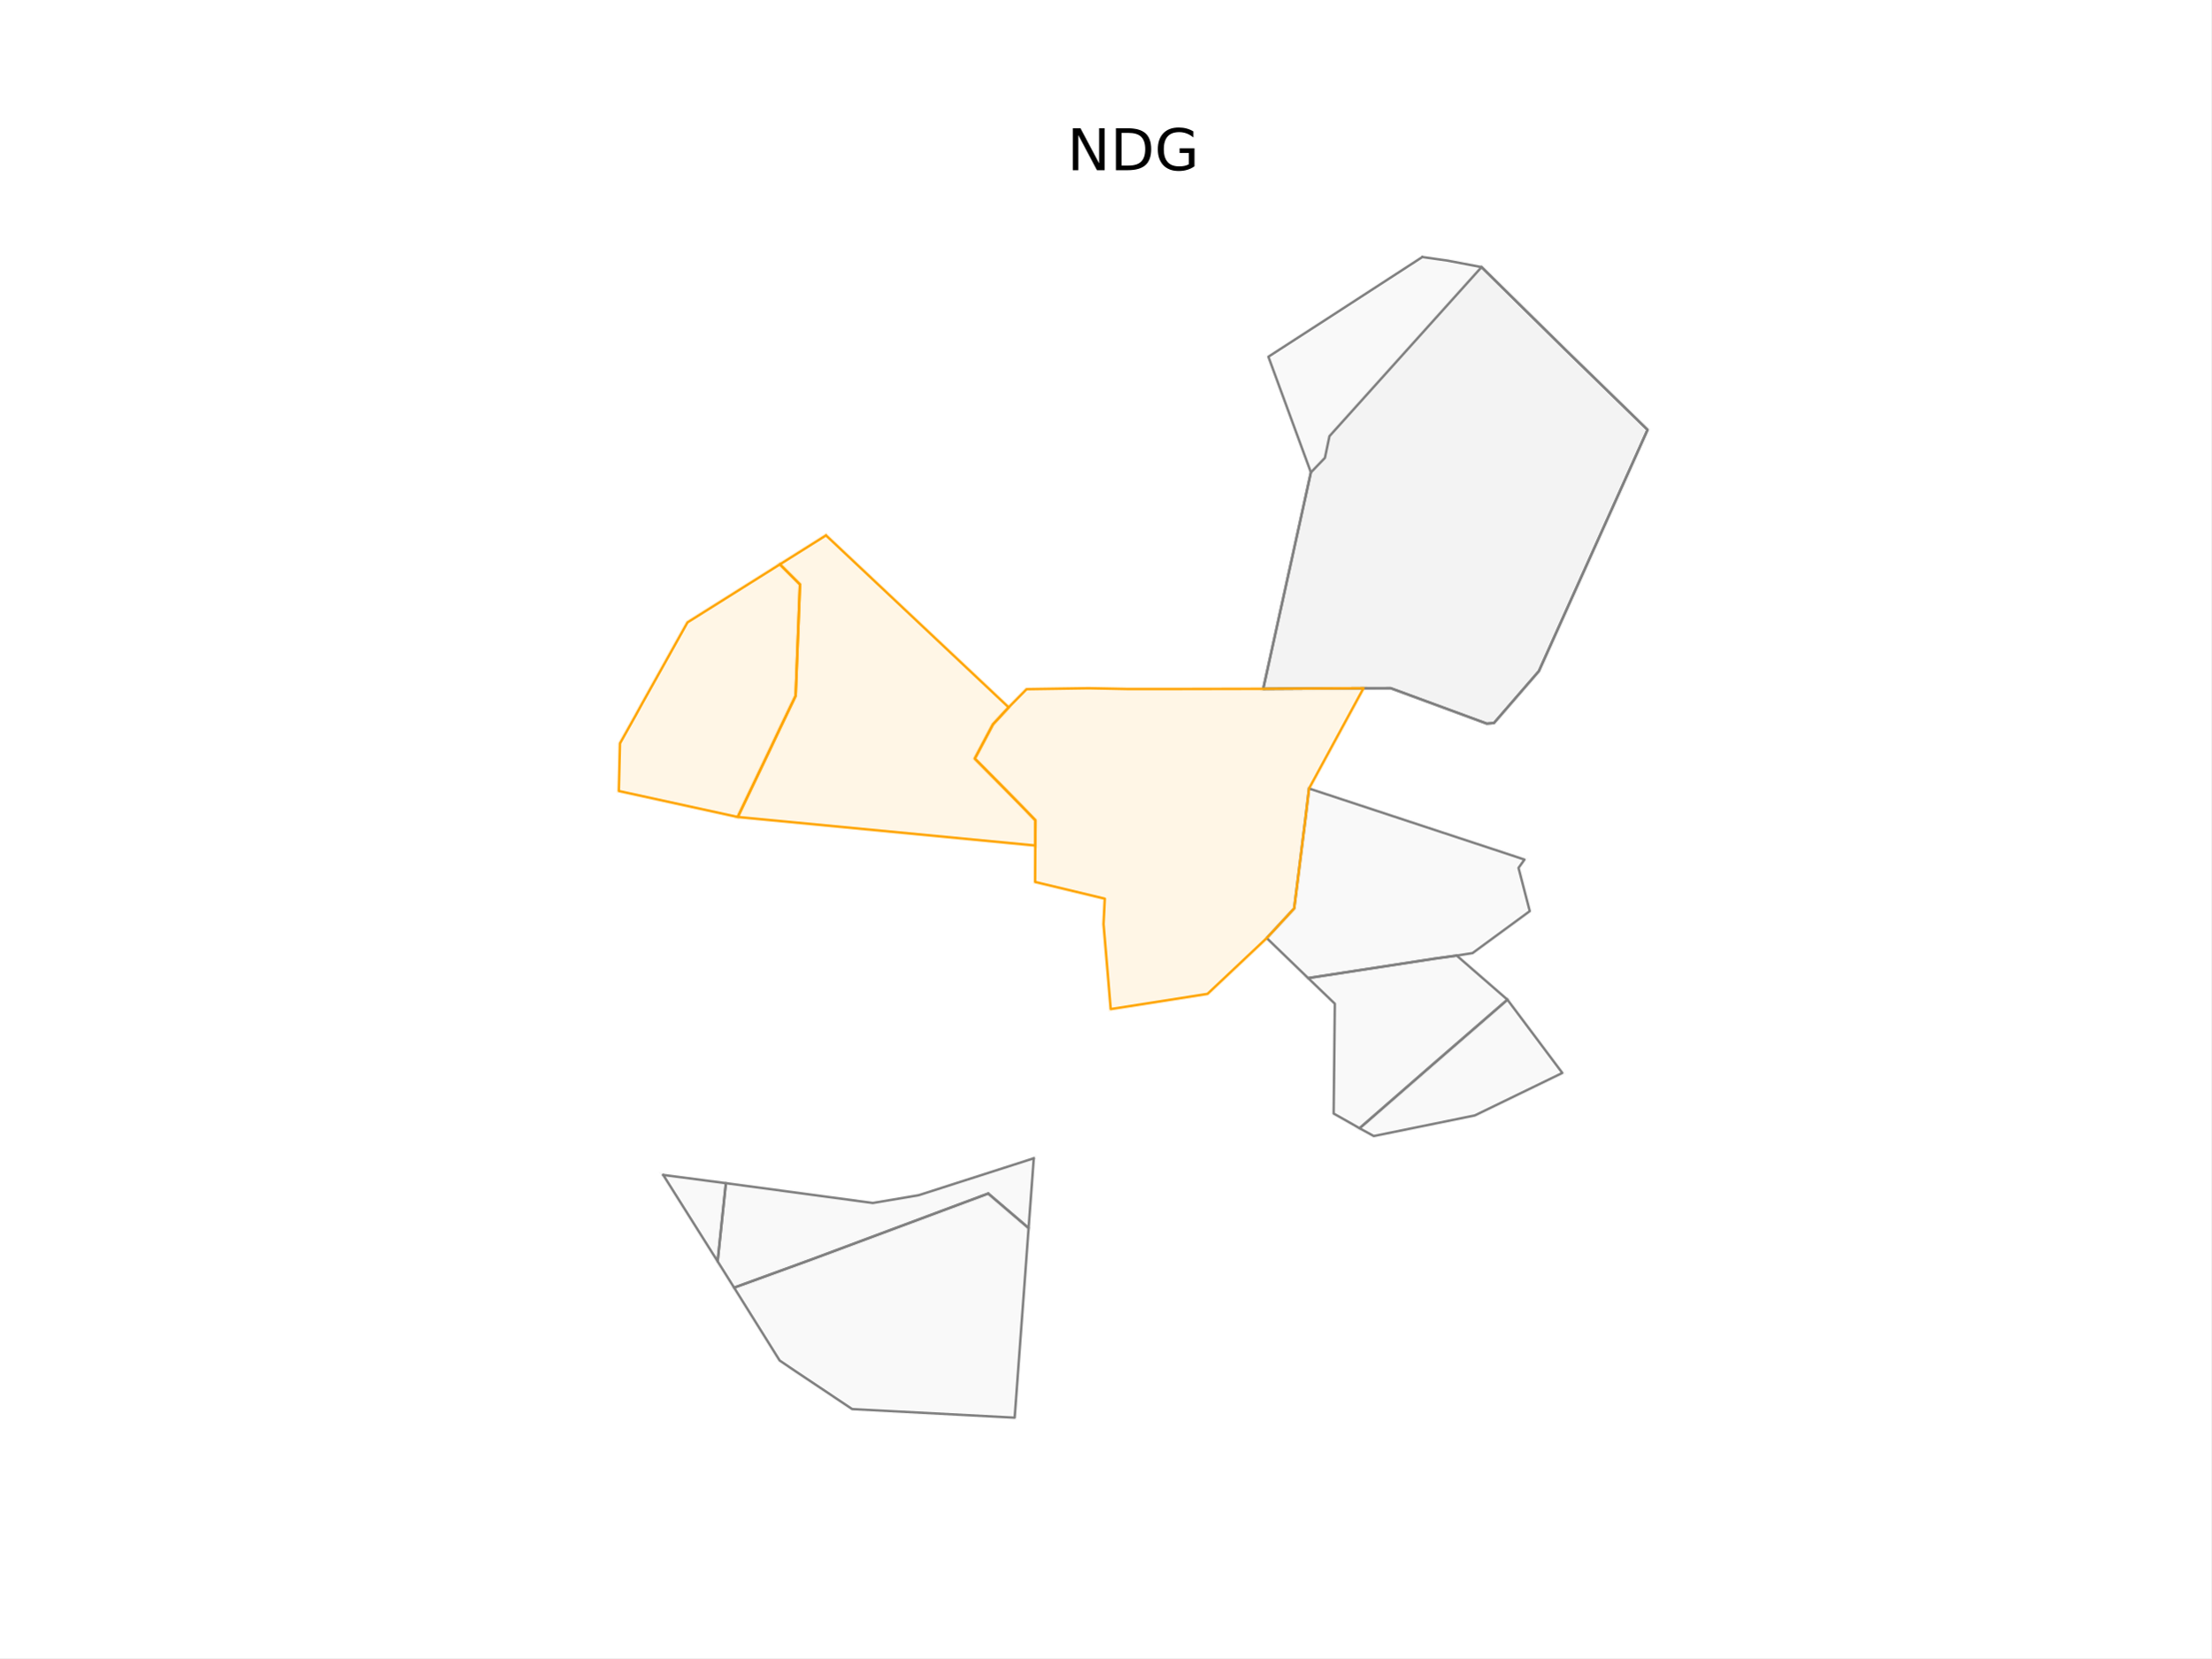
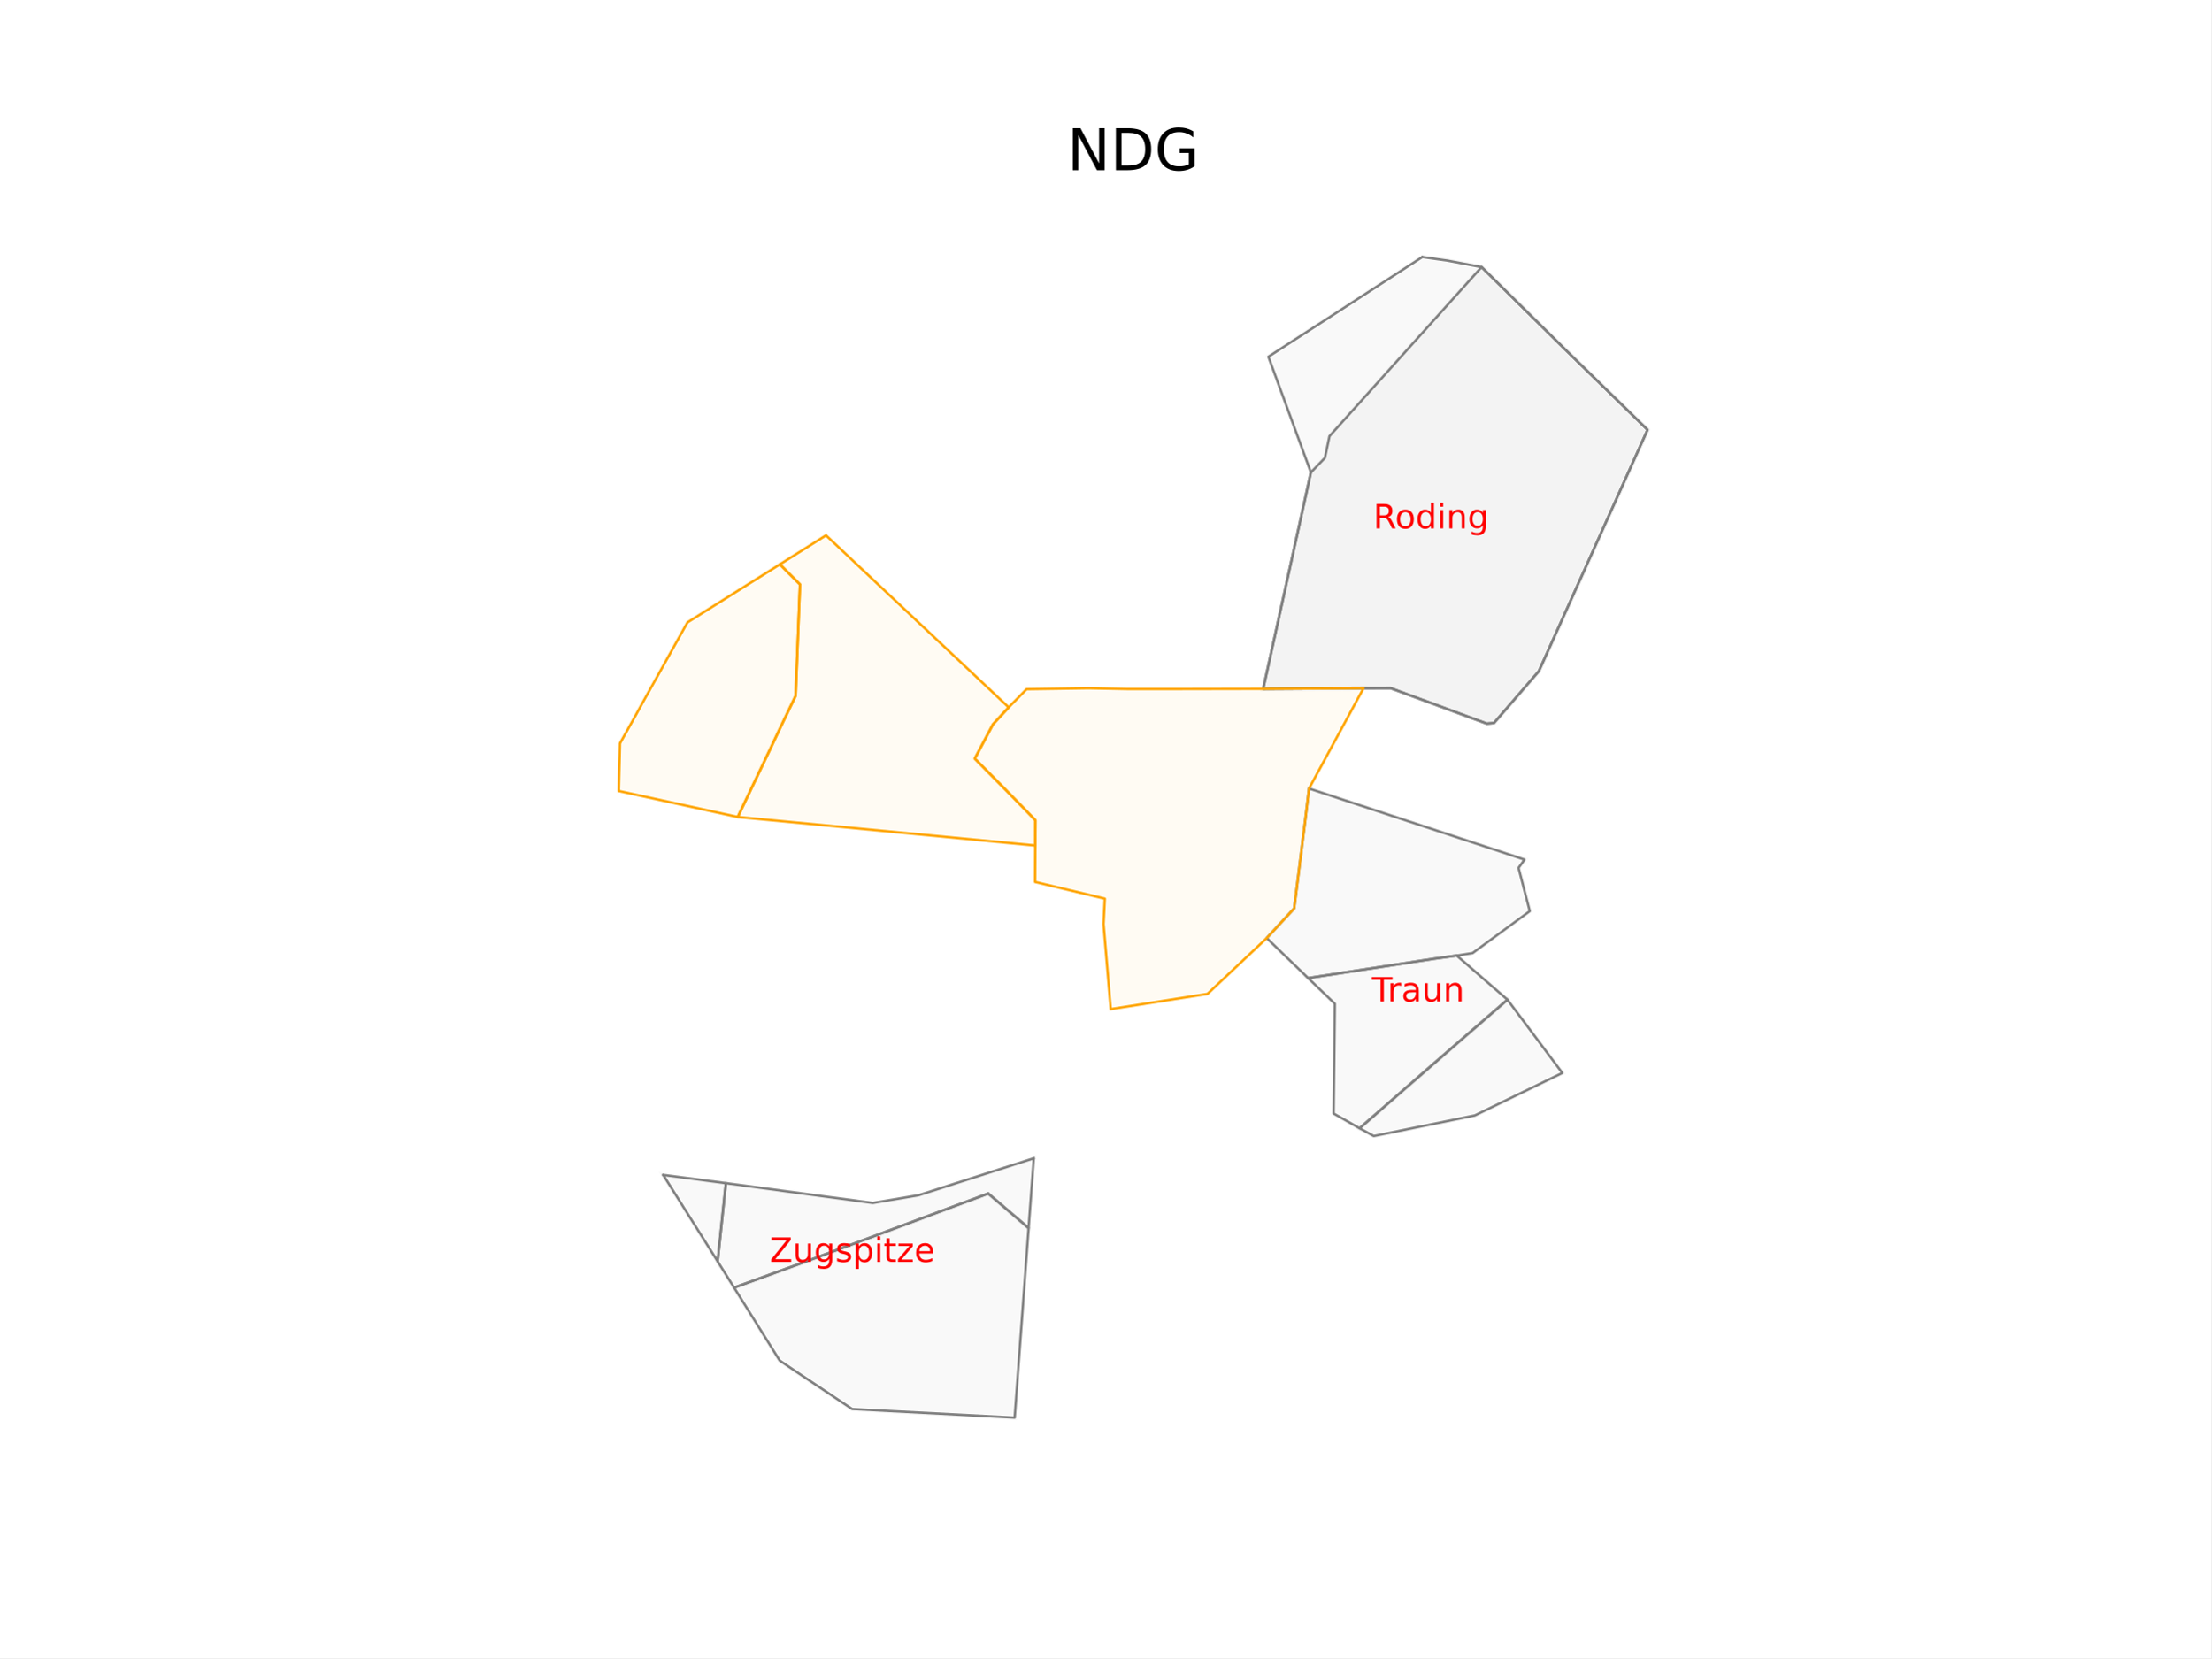
<svg xmlns="http://www.w3.org/2000/svg" xmlns:xlink="http://www.w3.org/1999/xlink" width="460.8pt" height="345.6pt" viewBox="0 0 460.8 345.6" version="1.1">
  <defs>
    <style type="text/css">*{stroke-linejoin: round; stroke-linecap: butt}</style>
  </defs>
  <g id="figure_1">
    <g id="patch_1">
      <path d="M 0 345.6  L 460.8 345.6  L 460.8 0  L 0 0  z " style="fill: #ffffff" />
    </g>
    <g id="axes_1">
      <g id="patch_2">
-         <path d="M 215.435 241.43  L 214.361 255.966  L 214.361 255.966  L 205.947 248.769  L 205.947 248.769  L 169.191 262.485  L 169.191 262.485  L 152.993 268.387  L 152.993 268.387  L 149.558 262.907  L 149.558 262.907  L 151.271 246.614  L 151.271 246.614  L 181.905 250.746  L 181.905 250.746  L 191.462 249.122  L 191.462 249.122  L 198.902 246.734  L 198.902 246.734  L 215.435 241.43  z " clip-path="url(#p2655d8c839)" style="fill: #808080; opacity: 0.05; stroke: #808080; stroke-linejoin: miter" />
+         <path d="M 215.435 241.43  L 214.361 255.966  L 214.361 255.966  L 205.947 248.769  L 205.947 248.769  L 169.191 262.485  L 169.191 262.485  L 152.993 268.387  L 152.993 268.387  L 149.558 262.907  L 149.558 262.907  L 151.271 246.614  L 151.271 246.614  L 181.905 250.746  L 181.905 250.746  L 191.462 249.122  L 191.462 249.122  L 198.902 246.734  L 198.902 246.734  L 215.435 241.43  z " clip-path="url(#pfa5b727a13)" style="fill: #808080; opacity: 0.05; stroke: #808080; stroke-linejoin: miter" />
      </g>
      <g id="patch_3">
-         <path d="M 138.216 244.898  L 151.271 246.614  L 151.271 246.614  L 149.558 262.907  L 149.558 262.907  L 138.216 244.898  z " clip-path="url(#p2655d8c839)" style="fill: #808080; opacity: 0.05; stroke: #808080; stroke-linejoin: miter" />
+         <path d="M 138.216 244.898  L 151.271 246.614  L 151.271 246.614  L 149.558 262.907  L 149.558 262.907  L 138.216 244.898  z " clip-path="url(#pfa5b727a13)" style="fill: #808080; opacity: 0.05; stroke: #808080; stroke-linejoin: miter" />
      </g>
      <g id="patch_4">
-         <path d="M 205.947 248.769  L 214.361 255.966  L 214.361 255.966  L 211.454 295.488  L 211.454 295.488  L 177.59 293.694  L 177.59 293.694  L 165.588 285.676  L 165.588 285.676  L 162.48 283.57  L 162.48 283.57  L 152.993 268.387  L 152.993 268.387  L 169.191 262.485  L 169.191 262.485  L 205.947 248.769  z " clip-path="url(#p2655d8c839)" style="fill: #808080; opacity: 0.05; stroke: #808080; stroke-linejoin: miter" />
+         <path d="M 205.947 248.769  L 214.361 255.966  L 214.361 255.966  L 211.454 295.488  L 211.454 295.488  L 177.59 293.694  L 177.59 293.694  L 165.588 285.676  L 165.588 285.676  L 162.48 283.57  L 162.48 283.57  L 152.993 268.387  L 152.993 268.387  L 169.191 262.485  L 169.191 262.485  L 205.947 248.769  z " clip-path="url(#pfa5b727a13)" style="fill: #808080; opacity: 0.05; stroke: #808080; stroke-linejoin: miter" />
      </g>
      <g id="patch_5">
-         <path d="M 303.578 199.172  L 314.153 208.365  L 314.153 208.365  L 283.338 235.161  L 283.338 235.161  L 281.878 234.322  L 281.878 234.322  L 277.942 232.1  L 277.942 232.1  L 278.067 220.893  L 278.067 220.893  L 278.188 209.209  L 278.188 209.209  L 272.623 203.862  L 272.623 203.862  L 298.961 199.811  L 298.961 199.811  L 303.578 199.172  z " clip-path="url(#p2655d8c839)" style="fill: #808080; opacity: 0.05; stroke: #808080; stroke-linejoin: miter" />
+         <path d="M 303.578 199.172  L 314.153 208.365  L 314.153 208.365  L 283.338 235.161  L 283.338 235.161  L 281.878 234.322  L 281.878 234.322  L 277.942 232.1  L 277.942 232.1  L 278.067 220.893  L 278.067 220.893  L 278.188 209.209  L 278.188 209.209  L 272.623 203.862  L 272.623 203.862  L 298.961 199.811  L 298.961 199.811  L 303.578 199.172  z " clip-path="url(#pfa5b727a13)" style="fill: #808080; opacity: 0.05; stroke: #808080; stroke-linejoin: miter" />
      </g>
      <g id="patch_6">
-         <path d="M 314.153 208.365  L 321.034 217.551  L 321.034 217.551  L 325.59 223.637  L 325.59 223.637  L 316.429 228.086  L 316.429 228.086  L 307.351 232.49  L 307.351 232.49  L 286.293 236.787  L 286.293 236.787  L 283.338 235.161  L 283.338 235.161  L 298.688 221.752  L 298.688 221.752  L 314.153 208.365  z " clip-path="url(#p2655d8c839)" style="fill: #808080; opacity: 0.05; stroke: #808080; stroke-linejoin: miter" />
+         <path d="M 314.153 208.365  L 321.034 217.551  L 321.034 217.551  L 325.59 223.637  L 325.59 223.637  L 316.429 228.086  L 316.429 228.086  L 307.351 232.49  L 307.351 232.49  L 286.293 236.787  L 286.293 236.787  L 283.338 235.161  L 283.338 235.161  L 298.688 221.752  L 298.688 221.752  L 314.153 208.365  z " clip-path="url(#pfa5b727a13)" style="fill: #808080; opacity: 0.05; stroke: #808080; stroke-linejoin: miter" />
      </g>
      <g id="patch_7">
-         <path d="M 272.802 164.351  L 315.856 178.549  L 315.856 178.549  L 317.703 179.17  L 317.703 179.17  L 316.463 180.896  L 316.463 180.896  L 318.806 189.908  L 318.806 189.908  L 306.889 198.648  L 306.889 198.648  L 303.578 199.172  L 303.578 199.172  L 298.961 199.811  L 298.961 199.811  L 272.623 203.862  L 272.623 203.862  L 263.989 195.519  L 263.989 195.519  L 269.708 189.342  L 269.708 189.342  L 272.033 170.774  L 272.033 170.774  L 272.802 164.351  z " clip-path="url(#p2655d8c839)" style="fill: #808080; opacity: 0.05; stroke: #808080; stroke-linejoin: miter" />
+         <path d="M 272.802 164.351  L 315.856 178.549  L 315.856 178.549  L 317.703 179.17  L 317.703 179.17  L 316.463 180.896  L 316.463 180.896  L 318.806 189.908  L 318.806 189.908  L 306.889 198.648  L 306.889 198.648  L 303.578 199.172  L 303.578 199.172  L 298.961 199.811  L 298.961 199.811  L 272.623 203.862  L 272.623 203.862  L 263.989 195.519  L 263.989 195.519  L 269.708 189.342  L 269.708 189.342  L 272.033 170.774  L 272.033 170.774  L 272.802 164.351  z " clip-path="url(#pfa5b727a13)" style="fill: #808080; opacity: 0.05; stroke: #808080; stroke-linejoin: miter" />
      </g>
      <g id="patch_8">
-         <path d="M 308.76 55.673  L 326.182 72.844  L 326.182 72.844  L 343.353 89.58  L 343.353 89.58  L 320.704 139.876  L 320.704 139.876  L 311.344 150.691  L 311.344 150.691  L 309.853 150.814  L 309.853 150.814  L 289.834 143.434  L 289.834 143.434  L 284.155 143.444  L 284.155 143.444  L 263.26 143.578  L 263.26 143.578  L 273.199 98.462  L 273.199 98.462  L 276.125 95.43  L 276.125 95.43  L 277.069 90.91  L 277.069 90.91  L 308.76 55.673  z " clip-path="url(#p2655d8c839)" style="fill: #808080; opacity: 0.05; stroke: #808080; stroke-linejoin: miter" />
+         <path d="M 308.76 55.673  L 326.182 72.844  L 326.182 72.844  L 343.353 89.58  L 343.353 89.58  L 320.704 139.876  L 320.704 139.876  L 311.344 150.691  L 311.344 150.691  L 309.853 150.814  L 309.853 150.814  L 289.834 143.434  L 289.834 143.434  L 284.155 143.444  L 284.155 143.444  L 263.26 143.578  L 263.26 143.578  L 273.199 98.462  L 273.199 98.462  L 276.125 95.43  L 276.125 95.43  L 277.069 90.91  L 277.069 90.91  L 308.76 55.673  z " clip-path="url(#pfa5b727a13)" style="fill: #808080; opacity: 0.05; stroke: #808080; stroke-linejoin: miter" />
      </g>
      <g id="patch_9">
-         <path d="M 296.423 53.568  L 301.692 54.324  L 301.692 54.324  L 308.76 55.673  L 308.76 55.673  L 326.182 72.844  L 326.182 72.844  L 343.353 89.58  L 343.353 89.58  L 320.704 139.876  L 320.704 139.876  L 311.344 150.691  L 311.344 150.691  L 309.853 150.814  L 309.853 150.814  L 289.834 143.434  L 289.834 143.434  L 284.155 143.444  L 284.155 143.444  L 263.26 143.578  L 263.26 143.578  L 273.199 98.462  L 273.199 98.462  L 264.341 74.352  L 264.341 74.352  L 276.843 66.265  L 276.843 66.265  L 296.423 53.568  z " clip-path="url(#p2655d8c839)" style="fill: #808080; opacity: 0.05; stroke: #808080; stroke-linejoin: miter" />
+         <path d="M 296.423 53.568  L 301.692 54.324  L 301.692 54.324  L 308.76 55.673  L 308.76 55.673  L 326.182 72.844  L 326.182 72.844  L 343.353 89.58  L 343.353 89.58  L 320.704 139.876  L 320.704 139.876  L 311.344 150.691  L 311.344 150.691  L 309.853 150.814  L 309.853 150.814  L 289.834 143.434  L 289.834 143.434  L 284.155 143.444  L 284.155 143.444  L 263.26 143.578  L 263.26 143.578  L 273.199 98.462  L 273.199 98.462  L 264.341 74.352  L 264.341 74.352  L 276.843 66.265  L 276.843 66.265  L 296.423 53.568  z " clip-path="url(#pfa5b727a13)" style="fill: #808080; opacity: 0.05; stroke: #808080; stroke-linejoin: miter" />
      </g>
      <g id="patch_10">
-         <path d="M 172.138 111.587  L 210.206 147.439  L 210.206 147.439  L 206.933 150.977  L 206.933 150.977  L 203.146 158.119  L 203.146 158.119  L 209.649 164.683  L 209.649 164.683  L 213.039 168.138  L 213.039 168.138  L 215.788 170.986  L 215.788 170.986  L 215.762 176.225  L 215.762 176.225  L 153.747 170.28  L 153.747 170.28  L 160.434 156.283  L 160.434 156.283  L 162.517 151.88  L 162.517 151.88  L 165.813 145.013  L 165.813 145.013  L 166.713 121.809  L 166.713 121.809  L 162.531 117.628  L 162.531 117.628  L 172.138 111.587  z " clip-path="url(#p2655d8c839)" style="fill: #ffa500; opacity: 0.1; stroke: #ffa500; stroke-linejoin: miter" />
+         <path d="M 172.138 111.587  L 210.206 147.439  L 210.206 147.439  L 206.933 150.977  L 206.933 150.977  L 203.146 158.119  L 203.146 158.119  L 209.649 164.683  L 209.649 164.683  L 213.039 168.138  L 213.039 168.138  L 215.788 170.986  L 215.788 170.986  L 215.762 176.225  L 215.762 176.225  L 153.747 170.28  L 153.747 170.28  L 160.434 156.283  L 160.434 156.283  L 162.517 151.88  L 162.517 151.88  L 165.813 145.013  L 165.813 145.013  L 166.713 121.809  L 166.713 121.809  L 162.531 117.628  L 162.531 117.628  L 172.138 111.587  z " clip-path="url(#pfa5b727a13)" style="fill: #ffa500; opacity: 0.05; stroke: #ffa500; stroke-linejoin: miter" />
      </g>
      <g id="patch_11">
-         <path d="M 162.531 117.628  L 166.713 121.809  L 166.713 121.809  L 165.813 145.013  L 165.813 145.013  L 162.517 151.88  L 162.517 151.88  L 160.434 156.283  L 160.434 156.283  L 153.747 170.28  L 153.747 170.28  L 128.967 164.864  L 128.967 164.864  L 129.205 154.939  L 129.205 154.939  L 132.532 148.998  L 132.532 148.998  L 133.848 146.596  L 133.848 146.596  L 137.698 139.712  L 137.698 139.712  L 143.271 129.726  L 143.271 129.726  L 162.531 117.628  z " clip-path="url(#p2655d8c839)" style="fill: #ffa500; opacity: 0.1; stroke: #ffa500; stroke-linejoin: miter" />
+         <path d="M 162.531 117.628  L 166.713 121.809  L 166.713 121.809  L 165.813 145.013  L 165.813 145.013  L 162.517 151.88  L 162.517 151.88  L 160.434 156.283  L 160.434 156.283  L 153.747 170.28  L 153.747 170.28  L 128.967 164.864  L 128.967 164.864  L 129.205 154.939  L 129.205 154.939  L 132.532 148.998  L 132.532 148.998  L 133.848 146.596  L 133.848 146.596  L 137.698 139.712  L 137.698 139.712  L 143.271 129.726  L 143.271 129.726  L 162.531 117.628  z " clip-path="url(#pfa5b727a13)" style="fill: #ffa500; opacity: 0.05; stroke: #ffa500; stroke-linejoin: miter" />
      </g>
      <g id="patch_12">
-         <path d="M 263.26 143.578  L 284.155 143.444  L 284.155 143.444  L 272.802 164.351  L 272.802 164.351  L 272.033 170.774  L 272.033 170.774  L 269.708 189.342  L 269.708 189.342  L 263.989 195.519  L 263.989 195.519  L 251.647 207.151  L 251.647 207.151  L 231.481 210.321  L 231.481 210.321  L 230.495 198.612  L 230.495 198.612  L 229.987 192.595  L 229.987 192.595  L 230.248 187.306  L 230.248 187.306  L 215.723 183.821  L 215.723 183.821  L 215.755 177.579  L 215.755 177.579  L 215.768 174.972  L 215.768 174.972  L 215.788 170.986  L 215.788 170.986  L 213.039 168.138  L 213.039 168.138  L 209.649 164.683  L 209.649 164.683  L 203.146 158.119  L 203.146 158.119  L 206.933 150.977  L 206.933 150.977  L 210.206 147.439  L 210.206 147.439  L 213.939 143.65  L 213.939 143.65  L 226.853 143.452  L 226.853 143.452  L 235.048 143.617  L 235.048 143.617  L 246.423 143.612  L 246.423 143.612  L 263.26 143.578  z " clip-path="url(#p2655d8c839)" style="fill: #ffa500; opacity: 0.1; stroke: #ffa500; stroke-linejoin: miter" />
+         <path d="M 263.26 143.578  L 284.155 143.444  L 284.155 143.444  L 272.802 164.351  L 272.802 164.351  L 272.033 170.774  L 272.033 170.774  L 269.708 189.342  L 269.708 189.342  L 263.989 195.519  L 263.989 195.519  L 251.647 207.151  L 251.647 207.151  L 231.481 210.321  L 231.481 210.321  L 230.495 198.612  L 230.495 198.612  L 229.987 192.595  L 229.987 192.595  L 230.248 187.306  L 230.248 187.306  L 215.723 183.821  L 215.723 183.821  L 215.755 177.579  L 215.755 177.579  L 215.768 174.972  L 215.768 174.972  L 215.788 170.986  L 215.788 170.986  L 213.039 168.138  L 213.039 168.138  L 209.649 164.683  L 209.649 164.683  L 203.146 158.119  L 203.146 158.119  L 206.933 150.977  L 206.933 150.977  L 210.206 147.439  L 210.206 147.439  L 213.939 143.65  L 213.939 143.65  L 226.853 143.452  L 226.853 143.452  L 235.048 143.617  L 235.048 143.617  L 246.423 143.612  L 246.423 143.612  L 263.26 143.578  z " clip-path="url(#pfa5b727a13)" style="fill: #ffa500; opacity: 0.05; stroke: #ffa500; stroke-linejoin: miter" />
      </g>
      <g id="line2d_1">
-         <path d="M 215.435 241.43  L 214.361 255.966  L 214.361 255.966  L 205.947 248.769  L 205.947 248.769  L 169.191 262.485  L 169.191 262.485  L 152.993 268.387  L 152.993 268.387  L 149.558 262.907  L 149.558 262.907  L 151.271 246.614  L 151.271 246.614  L 181.905 250.746  L 181.905 250.746  L 191.462 249.122  L 191.462 249.122  L 198.902 246.734  L 198.902 246.734  L 215.435 241.43  L 215.435 241.43  " clip-path="url(#p2655d8c839)" style="fill: none; stroke: #808080; stroke-width: 0.5; stroke-linecap: square" />
+         <path d="M 215.435 241.43  L 214.361 255.966  L 214.361 255.966  L 205.947 248.769  L 205.947 248.769  L 169.191 262.485  L 169.191 262.485  L 152.993 268.387  L 152.993 268.387  L 149.558 262.907  L 149.558 262.907  L 151.271 246.614  L 151.271 246.614  L 181.905 250.746  L 181.905 250.746  L 191.462 249.122  L 191.462 249.122  L 198.902 246.734  L 198.902 246.734  L 215.435 241.43  L 215.435 241.43  " clip-path="url(#pfa5b727a13)" style="fill: none; stroke: #808080; stroke-width: 0.5; stroke-linecap: square" />
      </g>
      <g id="line2d_2">
-         <path d="M 138.216 244.898  L 151.271 246.614  L 151.271 246.614  L 149.558 262.907  L 149.558 262.907  L 138.216 244.898  L 138.216 244.898  " clip-path="url(#p2655d8c839)" style="fill: none; stroke: #808080; stroke-width: 0.5; stroke-linecap: square" />
+         <path d="M 138.216 244.898  L 151.271 246.614  L 151.271 246.614  L 149.558 262.907  L 149.558 262.907  L 138.216 244.898  L 138.216 244.898  " clip-path="url(#pfa5b727a13)" style="fill: none; stroke: #808080; stroke-width: 0.5; stroke-linecap: square" />
      </g>
      <g id="line2d_3">
-         <path d="M 205.947 248.769  L 214.361 255.966  L 214.361 255.966  L 211.454 295.488  L 211.454 295.488  L 177.59 293.694  L 177.59 293.694  L 165.588 285.676  L 165.588 285.676  L 162.48 283.57  L 162.48 283.57  L 152.993 268.387  L 152.993 268.387  L 169.191 262.485  L 169.191 262.485  L 205.947 248.769  L 205.947 248.769  " clip-path="url(#p2655d8c839)" style="fill: none; stroke: #808080; stroke-width: 0.5; stroke-linecap: square" />
+         <path d="M 205.947 248.769  L 214.361 255.966  L 214.361 255.966  L 211.454 295.488  L 211.454 295.488  L 177.59 293.694  L 177.59 293.694  L 165.588 285.676  L 165.588 285.676  L 162.48 283.57  L 162.48 283.57  L 152.993 268.387  L 152.993 268.387  L 169.191 262.485  L 169.191 262.485  L 205.947 248.769  L 205.947 248.769  " clip-path="url(#pfa5b727a13)" style="fill: none; stroke: #808080; stroke-width: 0.5; stroke-linecap: square" />
      </g>
      <g id="line2d_4">
-         <path d="M 303.578 199.172  L 314.153 208.365  L 314.153 208.365  L 283.338 235.161  L 283.338 235.161  L 281.878 234.322  L 281.878 234.322  L 277.942 232.1  L 277.942 232.1  L 278.067 220.893  L 278.067 220.893  L 278.188 209.209  L 278.188 209.209  L 272.623 203.862  L 272.623 203.862  L 298.961 199.811  L 298.961 199.811  L 303.578 199.172  L 303.578 199.172  " clip-path="url(#p2655d8c839)" style="fill: none; stroke: #808080; stroke-width: 0.5; stroke-linecap: square" />
+         <path d="M 303.578 199.172  L 314.153 208.365  L 314.153 208.365  L 283.338 235.161  L 283.338 235.161  L 281.878 234.322  L 281.878 234.322  L 277.942 232.1  L 277.942 232.1  L 278.067 220.893  L 278.067 220.893  L 278.188 209.209  L 278.188 209.209  L 272.623 203.862  L 272.623 203.862  L 298.961 199.811  L 298.961 199.811  L 303.578 199.172  L 303.578 199.172  " clip-path="url(#pfa5b727a13)" style="fill: none; stroke: #808080; stroke-width: 0.5; stroke-linecap: square" />
      </g>
      <g id="line2d_5">
-         <path d="M 314.153 208.365  L 321.034 217.551  L 321.034 217.551  L 325.59 223.637  L 325.59 223.637  L 316.429 228.086  L 316.429 228.086  L 307.351 232.49  L 307.351 232.49  L 286.293 236.787  L 286.293 236.787  L 283.338 235.161  L 283.338 235.161  L 298.688 221.752  L 298.688 221.752  L 314.153 208.365  L 314.153 208.365  " clip-path="url(#p2655d8c839)" style="fill: none; stroke: #808080; stroke-width: 0.5; stroke-linecap: square" />
+         <path d="M 314.153 208.365  L 321.034 217.551  L 321.034 217.551  L 325.59 223.637  L 325.59 223.637  L 316.429 228.086  L 316.429 228.086  L 307.351 232.49  L 307.351 232.49  L 286.293 236.787  L 286.293 236.787  L 283.338 235.161  L 283.338 235.161  L 298.688 221.752  L 298.688 221.752  L 314.153 208.365  L 314.153 208.365  " clip-path="url(#pfa5b727a13)" style="fill: none; stroke: #808080; stroke-width: 0.5; stroke-linecap: square" />
      </g>
      <g id="line2d_6">
-         <path d="M 272.802 164.351  L 315.856 178.549  L 315.856 178.549  L 317.703 179.17  L 317.703 179.17  L 316.463 180.896  L 316.463 180.896  L 318.806 189.908  L 318.806 189.908  L 306.889 198.648  L 306.889 198.648  L 303.578 199.172  L 303.578 199.172  L 298.961 199.811  L 298.961 199.811  L 272.623 203.862  L 272.623 203.862  L 263.989 195.519  L 263.989 195.519  L 269.708 189.342  L 269.708 189.342  L 272.033 170.774  L 272.033 170.774  L 272.802 164.351  L 272.802 164.351  " clip-path="url(#p2655d8c839)" style="fill: none; stroke: #808080; stroke-width: 0.5; stroke-linecap: square" />
+         <path d="M 272.802 164.351  L 315.856 178.549  L 315.856 178.549  L 317.703 179.17  L 317.703 179.17  L 316.463 180.896  L 316.463 180.896  L 318.806 189.908  L 318.806 189.908  L 306.889 198.648  L 306.889 198.648  L 303.578 199.172  L 303.578 199.172  L 298.961 199.811  L 298.961 199.811  L 272.623 203.862  L 272.623 203.862  L 263.989 195.519  L 263.989 195.519  L 269.708 189.342  L 269.708 189.342  L 272.033 170.774  L 272.033 170.774  L 272.802 164.351  L 272.802 164.351  " clip-path="url(#pfa5b727a13)" style="fill: none; stroke: #808080; stroke-width: 0.5; stroke-linecap: square" />
      </g>
      <g id="line2d_7">
-         <path d="M 308.76 55.673  L 326.182 72.844  L 326.182 72.844  L 343.353 89.58  L 343.353 89.58  L 320.704 139.876  L 320.704 139.876  L 311.344 150.691  L 311.344 150.691  L 309.853 150.814  L 309.853 150.814  L 289.834 143.434  L 289.834 143.434  L 284.155 143.444  L 284.155 143.444  L 263.26 143.578  L 263.26 143.578  L 273.199 98.462  L 273.199 98.462  L 276.125 95.43  L 276.125 95.43  L 277.069 90.91  L 277.069 90.91  L 308.76 55.673  L 308.76 55.673  " clip-path="url(#p2655d8c839)" style="fill: none; stroke: #808080; stroke-width: 0.5; stroke-linecap: square" />
+         <path d="M 308.76 55.673  L 326.182 72.844  L 326.182 72.844  L 343.353 89.58  L 343.353 89.58  L 320.704 139.876  L 320.704 139.876  L 311.344 150.691  L 311.344 150.691  L 309.853 150.814  L 309.853 150.814  L 289.834 143.434  L 289.834 143.434  L 284.155 143.444  L 284.155 143.444  L 263.26 143.578  L 263.26 143.578  L 273.199 98.462  L 273.199 98.462  L 276.125 95.43  L 276.125 95.43  L 277.069 90.91  L 277.069 90.91  L 308.76 55.673  L 308.76 55.673  " clip-path="url(#pfa5b727a13)" style="fill: none; stroke: #808080; stroke-width: 0.5; stroke-linecap: square" />
      </g>
      <g id="line2d_8">
-         <path d="M 296.423 53.568  L 301.692 54.324  L 301.692 54.324  L 308.76 55.673  L 308.76 55.673  L 326.182 72.844  L 326.182 72.844  L 343.353 89.58  L 343.353 89.58  L 320.704 139.876  L 320.704 139.876  L 311.344 150.691  L 311.344 150.691  L 309.853 150.814  L 309.853 150.814  L 289.834 143.434  L 289.834 143.434  L 284.155 143.444  L 284.155 143.444  L 263.26 143.578  L 263.26 143.578  L 273.199 98.462  L 273.199 98.462  L 264.341 74.352  L 264.341 74.352  L 276.843 66.265  L 276.843 66.265  L 296.423 53.568  L 296.423 53.568  " clip-path="url(#p2655d8c839)" style="fill: none; stroke: #808080; stroke-width: 0.5; stroke-linecap: square" />
+         <path d="M 296.423 53.568  L 301.692 54.324  L 301.692 54.324  L 308.76 55.673  L 308.76 55.673  L 326.182 72.844  L 326.182 72.844  L 343.353 89.58  L 343.353 89.58  L 320.704 139.876  L 320.704 139.876  L 311.344 150.691  L 311.344 150.691  L 309.853 150.814  L 309.853 150.814  L 289.834 143.434  L 289.834 143.434  L 284.155 143.444  L 284.155 143.444  L 263.26 143.578  L 263.26 143.578  L 273.199 98.462  L 273.199 98.462  L 264.341 74.352  L 264.341 74.352  L 276.843 66.265  L 276.843 66.265  L 296.423 53.568  L 296.423 53.568  " clip-path="url(#pfa5b727a13)" style="fill: none; stroke: #808080; stroke-width: 0.5; stroke-linecap: square" />
      </g>
      <g id="line2d_9">
-         <path d="M 172.138 111.587  L 210.206 147.439  L 210.206 147.439  L 206.933 150.977  L 206.933 150.977  L 203.146 158.119  L 203.146 158.119  L 209.649 164.683  L 209.649 164.683  L 213.039 168.138  L 213.039 168.138  L 215.788 170.986  L 215.788 170.986  L 215.762 176.225  L 215.762 176.225  L 153.747 170.28  L 153.747 170.28  L 160.434 156.283  L 160.434 156.283  L 162.517 151.88  L 162.517 151.88  L 165.813 145.013  L 165.813 145.013  L 166.713 121.809  L 166.713 121.809  L 162.531 117.628  L 162.531 117.628  L 172.138 111.587  L 172.138 111.587  " clip-path="url(#p2655d8c839)" style="fill: none; stroke: #ffa500; stroke-width: 0.5; stroke-linecap: square" />
+         <path d="M 172.138 111.587  L 210.206 147.439  L 210.206 147.439  L 206.933 150.977  L 206.933 150.977  L 203.146 158.119  L 203.146 158.119  L 209.649 164.683  L 209.649 164.683  L 213.039 168.138  L 213.039 168.138  L 215.788 170.986  L 215.788 170.986  L 215.762 176.225  L 215.762 176.225  L 153.747 170.28  L 153.747 170.28  L 160.434 156.283  L 160.434 156.283  L 162.517 151.88  L 162.517 151.88  L 165.813 145.013  L 165.813 145.013  L 166.713 121.809  L 166.713 121.809  L 162.531 117.628  L 162.531 117.628  L 172.138 111.587  L 172.138 111.587  " clip-path="url(#pfa5b727a13)" style="fill: none; stroke: #ffa500; stroke-width: 0.5; stroke-linecap: square" />
      </g>
      <g id="line2d_10">
-         <path d="M 162.531 117.628  L 166.713 121.809  L 166.713 121.809  L 165.813 145.013  L 165.813 145.013  L 162.517 151.88  L 162.517 151.88  L 160.434 156.283  L 160.434 156.283  L 153.747 170.28  L 153.747 170.28  L 128.967 164.864  L 128.967 164.864  L 129.205 154.939  L 129.205 154.939  L 132.532 148.998  L 132.532 148.998  L 133.848 146.596  L 133.848 146.596  L 137.698 139.712  L 137.698 139.712  L 143.271 129.726  L 143.271 129.726  L 162.531 117.628  L 162.531 117.628  " clip-path="url(#p2655d8c839)" style="fill: none; stroke: #ffa500; stroke-width: 0.5; stroke-linecap: square" />
+         <path d="M 162.531 117.628  L 166.713 121.809  L 166.713 121.809  L 165.813 145.013  L 165.813 145.013  L 162.517 151.88  L 162.517 151.88  L 160.434 156.283  L 160.434 156.283  L 153.747 170.28  L 153.747 170.28  L 128.967 164.864  L 128.967 164.864  L 129.205 154.939  L 129.205 154.939  L 132.532 148.998  L 132.532 148.998  L 133.848 146.596  L 133.848 146.596  L 137.698 139.712  L 137.698 139.712  L 143.271 129.726  L 143.271 129.726  L 162.531 117.628  L 162.531 117.628  " clip-path="url(#pfa5b727a13)" style="fill: none; stroke: #ffa500; stroke-width: 0.5; stroke-linecap: square" />
      </g>
      <g id="line2d_11">
-         <path d="M 263.26 143.578  L 284.155 143.444  L 284.155 143.444  L 272.802 164.351  L 272.802 164.351  L 272.033 170.774  L 272.033 170.774  L 269.708 189.342  L 269.708 189.342  L 263.989 195.519  L 263.989 195.519  L 251.647 207.151  L 251.647 207.151  L 231.481 210.321  L 231.481 210.321  L 230.495 198.612  L 230.495 198.612  L 229.987 192.595  L 229.987 192.595  L 230.248 187.306  L 230.248 187.306  L 215.723 183.821  L 215.723 183.821  L 215.755 177.579  L 215.755 177.579  L 215.768 174.972  L 215.768 174.972  L 215.788 170.986  L 215.788 170.986  L 213.039 168.138  L 213.039 168.138  L 209.649 164.683  L 209.649 164.683  L 203.146 158.119  L 203.146 158.119  L 206.933 150.977  L 206.933 150.977  L 210.206 147.439  L 210.206 147.439  L 213.939 143.65  L 213.939 143.65  L 226.853 143.452  L 226.853 143.452  L 235.048 143.617  L 235.048 143.617  L 246.423 143.612  L 246.423 143.612  L 263.26 143.578  L 263.26 143.578  " clip-path="url(#p2655d8c839)" style="fill: none; stroke: #ffa500; stroke-width: 0.5; stroke-linecap: square" />
+         <path d="M 263.26 143.578  L 284.155 143.444  L 284.155 143.444  L 272.802 164.351  L 272.802 164.351  L 272.033 170.774  L 272.033 170.774  L 269.708 189.342  L 269.708 189.342  L 263.989 195.519  L 263.989 195.519  L 251.647 207.151  L 251.647 207.151  L 231.481 210.321  L 231.481 210.321  L 230.495 198.612  L 230.495 198.612  L 229.987 192.595  L 229.987 192.595  L 230.248 187.306  L 230.248 187.306  L 215.723 183.821  L 215.723 183.821  L 215.755 177.579  L 215.755 177.579  L 215.768 174.972  L 215.768 174.972  L 215.788 170.986  L 215.788 170.986  L 213.039 168.138  L 213.039 168.138  L 209.649 164.683  L 209.649 164.683  L 203.146 158.119  L 203.146 158.119  L 206.933 150.977  L 206.933 150.977  L 210.206 147.439  L 210.206 147.439  L 213.939 143.65  L 213.939 143.65  L 226.853 143.452  L 226.853 143.452  L 235.048 143.617  L 235.048 143.617  L 246.423 143.612  L 246.423 143.612  L 263.26 143.578  L 263.26 143.578  " clip-path="url(#pfa5b727a13)" style="fill: none; stroke: #ffa500; stroke-width: 0.5; stroke-linecap: square" />
      </g>
      <g id="text_1">
+         <g style="fill: #ff0000" transform="translate(160.3951 263.0301) scale(0.07 -0.07)">
+           <defs>
+             <path id="DejaVuSans-5a" d="M 359 4666  L 4025 4666  L 4025 4184  L 1075 531  L 4097 531  L 4097 0  L 288 0  L 288 481  L 3238 4134  L 359 4134  L 359 4666  z " transform="scale(0.015625)" />
+             <path id="DejaVuSans-75" d="M 544 1381  L 544 3500  L 1119 3500  L 1119 1403  Q 1119 906 1312 657  Q 1506 409 1894 409  Q 2359 409 2629 706  Q 2900 1003 2900 1516  L 2900 3500  L 3475 3500  L 3475 0  L 2900 0  L 2900 538  Q 2691 219 2414 64  Q 2138 -91 1772 -91  Q 1169 -91 856 284  Q 544 659 544 1381  z M 1991 3584  L 1991 3584  z " transform="scale(0.015625)" />
+             <path id="DejaVuSans-67" d="M 2906 1791  Q 2906 2416 2648 2759  Q 2391 3103 1925 3103  Q 1463 3103 1205 2759  Q 947 2416 947 1791  Q 947 1169 1205 825  Q 1463 481 1925 481  Q 2391 481 2648 825  Q 2906 1169 2906 1791  z M 3481 434  Q 3481 -459 3084 -895  Q 2688 -1331 1869 -1331  Q 1566 -1331 1297 -1286  Q 1028 -1241 775 -1147  L 775 -588  Q 1028 -725 1275 -790  Q 1522 -856 1778 -856  Q 2344 -856 2625 -561  Q 2906 -266 2906 331  L 2906 616  Q 2728 306 2450 153  Q 2172 0 1784 0  Q 1141 0 747 490  Q 353 981 353 1791  Q 353 2603 747 3093  Q 1141 3584 1784 3584  Q 2172 3584 2450 3431  Q 2728 3278 2906 2969  L 2906 3500  L 3481 3500  L 3481 434  z " transform="scale(0.015625)" />
+             <path id="DejaVuSans-73" d="M 2834 3397  L 2834 2853  Q 2591 2978 2328 3040  Q 2066 3103 1784 3103  Q 1356 3103 1142 2972  Q 928 2841 928 2578  Q 928 2378 1081 2264  Q 1234 2150 1697 2047  L 1894 2003  Q 2506 1872 2764 1633  Q 3022 1394 3022 966  Q 3022 478 2636 193  Q 2250 -91 1575 -91  Q 1294 -91 989 -36  Q 684 19 347 128  L 347 722  Q 666 556 975 473  Q 1284 391 1588 391  Q 1994 391 2212 530  Q 2431 669 2431 922  Q 2431 1156 2273 1281  Q 2116 1406 1581 1522  L 1381 1569  Q 847 1681 609 1914  Q 372 2147 372 2553  Q 372 3047 722 3315  Q 1072 3584 1716 3584  Q 2034 3584 2315 3537  Q 2597 3491 2834 3397  z " transform="scale(0.015625)" />
+             <path id="DejaVuSans-70" d="M 1159 525  L 1159 -1331  L 581 -1331  L 581 3500  L 1159 3500  L 1159 2969  Q 1341 3281 1617 3432  Q 1894 3584 2278 3584  Q 2916 3584 3314 3078  Q 3713 2572 3713 1747  Q 3713 922 3314 415  Q 2916 -91 2278 -91  Q 1894 -91 1617 61  Q 1341 213 1159 525  z M 3116 1747  Q 3116 2381 2855 2742  Q 2594 3103 2138 3103  Q 1681 3103 1420 2742  Q 1159 2381 1159 1747  Q 1159 1113 1420 752  Q 1681 391 2138 391  Q 2594 391 2855 752  Q 3116 1113 3116 1747  z " transform="scale(0.015625)" />
+             <path id="DejaVuSans-69" d="M 603 3500  L 1178 3500  L 1178 0  L 603 0  L 603 3500  z M 603 4863  L 1178 4863  L 1178 4134  L 603 4134  L 603 4863  z " transform="scale(0.015625)" />
+             <path id="DejaVuSans-74" d="M 1172 4494  L 1172 3500  L 2356 3500  L 2356 3053  L 1172 3053  L 1172 1153  Q 1172 725 1289 603  Q 1406 481 1766 481  L 2356 481  L 2356 0  L 1766 0  Q 1100 0 847 248  Q 594 497 594 1153  L 594 3053  L 172 3053  L 172 3500  L 594 3500  L 594 4494  L 1172 4494  z " transform="scale(0.015625)" />
+             <path id="DejaVuSans-7a" d="M 353 3500  L 3084 3500  L 3084 2975  L 922 459  L 3084 459  L 3084 0  L 275 0  L 275 525  L 2438 3041  L 353 3041  L 353 3500  z " transform="scale(0.015625)" />
+             <path id="DejaVuSans-65" d="M 3597 1894  L 3597 1613  L 953 1613  Q 991 1019 1311 708  Q 1631 397 2203 397  Q 2534 397 2845 478  Q 3156 559 3463 722  L 3463 178  Q 3153 47 2828 -22  Q 2503 -91 2169 -91  Q 1331 -91 842 396  Q 353 884 353 1716  Q 353 2575 817 3079  Q 1281 3584 2069 3584  Q 2775 3584 3186 3129  Q 3597 2675 3597 1894  z M 3022 2063  Q 3016 2534 2758 2815  Q 2500 3097 2075 3097  Q 1594 3097 1305 2825  Q 1016 2553 972 2059  L 3022 2063  z " transform="scale(0.015625)" />
+           </defs>
+           <use xlink:href="#DejaVuSans-5a" />
+           <use xlink:href="#DejaVuSans-75" x="68.506" />
+           <use xlink:href="#DejaVuSans-67" x="131.885" />
+           <use xlink:href="#DejaVuSans-73" x="195.361" />
+           <use xlink:href="#DejaVuSans-70" x="247.461" />
+           <use xlink:href="#DejaVuSans-69" x="310.938" />
+           <use xlink:href="#DejaVuSans-74" x="338.721" />
+           <use xlink:href="#DejaVuSans-7a" x="377.93" />
+           <use xlink:href="#DejaVuSans-65" x="430.42" />
+         </g>
+       </g>
+       <g id="text_2">
+         <g style="fill: #ff0000" transform="translate(285.9121 208.7532) scale(0.07 -0.07)">
+           <defs>
+             <path id="DejaVuSans-54" d="M -19 4666  L 3928 4666  L 3928 4134  L 2272 4134  L 2272 0  L 1638 0  L 1638 4134  L -19 4134  L -19 4666  z " transform="scale(0.015625)" />
+             <path id="DejaVuSans-72" d="M 2631 2963  Q 2534 3019 2420 3045  Q 2306 3072 2169 3072  Q 1681 3072 1420 2755  Q 1159 2438 1159 1844  L 1159 0  L 581 0  L 581 3500  L 1159 3500  L 1159 2956  Q 1341 3275 1631 3429  Q 1922 3584 2338 3584  Q 2397 3584 2469 3576  Q 2541 3569 2628 3553  L 2631 2963  z " transform="scale(0.015625)" />
+             <path id="DejaVuSans-61" d="M 2194 1759  Q 1497 1759 1228 1600  Q 959 1441 959 1056  Q 959 750 1161 570  Q 1363 391 1709 391  Q 2188 391 2477 730  Q 2766 1069 2766 1631  L 2766 1759  L 2194 1759  z M 3341 1997  L 3341 0  L 2766 0  L 2766 531  Q 2569 213 2275 61  Q 1981 -91 1556 -91  Q 1019 -91 701 211  Q 384 513 384 1019  Q 384 1609 779 1909  Q 1175 2209 1959 2209  L 2766 2209  L 2766 2266  Q 2766 2663 2505 2880  Q 2244 3097 1772 3097  Q 1472 3097 1187 3025  Q 903 2953 641 2809  L 641 3341  Q 956 3463 1253 3523  Q 1550 3584 1831 3584  Q 2591 3584 2966 3190  Q 3341 2797 3341 1997  z " transform="scale(0.015625)" />
+             <path id="DejaVuSans-6e" d="M 3513 2113  L 3513 0  L 2938 0  L 2938 2094  Q 2938 2591 2744 2837  Q 2550 3084 2163 3084  Q 1697 3084 1428 2787  Q 1159 2491 1159 1978  L 1159 0  L 581 0  L 581 3500  L 1159 3500  L 1159 2956  Q 1366 3272 1645 3428  Q 1925 3584 2291 3584  Q 2894 3584 3203 3211  Q 3513 2838 3513 2113  z " transform="scale(0.015625)" />
+           </defs>
+           <use xlink:href="#DejaVuSans-54" />
+           <use xlink:href="#DejaVuSans-72" x="46.334" />
+           <use xlink:href="#DejaVuSans-61" x="87.447" />
+           <use xlink:href="#DejaVuSans-75" x="148.727" />
+           <use xlink:href="#DejaVuSans-6e" x="212.105" />
+         </g>
+       </g>
+       <g id="text_3">
+         <g style="fill: #ff0000" transform="translate(286.1943 110.1336) scale(0.07 -0.07)">
+           <defs>
+             <path id="DejaVuSans-52" d="M 2841 2188  Q 3044 2119 3236 1894  Q 3428 1669 3622 1275  L 4263 0  L 3584 0  L 2988 1197  Q 2756 1666 2539 1819  Q 2322 1972 1947 1972  L 1259 1972  L 1259 0  L 628 0  L 628 4666  L 2053 4666  Q 2853 4666 3247 4331  Q 3641 3997 3641 3322  Q 3641 2881 3436 2590  Q 3231 2300 2841 2188  z M 1259 4147  L 1259 2491  L 2053 2491  Q 2509 2491 2742 2702  Q 2975 2913 2975 3322  Q 2975 3731 2742 3939  Q 2509 4147 2053 4147  L 1259 4147  z " transform="scale(0.015625)" />
+             <path id="DejaVuSans-6f" d="M 1959 3097  Q 1497 3097 1228 2736  Q 959 2375 959 1747  Q 959 1119 1226 758  Q 1494 397 1959 397  Q 2419 397 2687 759  Q 2956 1122 2956 1747  Q 2956 2369 2687 2733  Q 2419 3097 1959 3097  z M 1959 3584  Q 2709 3584 3137 3096  Q 3566 2609 3566 1747  Q 3566 888 3137 398  Q 2709 -91 1959 -91  Q 1206 -91 779 398  Q 353 888 353 1747  Q 353 2609 779 3096  Q 1206 3584 1959 3584  z " transform="scale(0.015625)" />
+             <path id="DejaVuSans-64" d="M 2906 2969  L 2906 4863  L 3481 4863  L 3481 0  L 2906 0  L 2906 525  Q 2725 213 2448 61  Q 2172 -91 1784 -91  Q 1150 -91 751 415  Q 353 922 353 1747  Q 353 2572 751 3078  Q 1150 3584 1784 3584  Q 2172 3584 2448 3432  Q 2725 3281 2906 2969  z M 947 1747  Q 947 1113 1208 752  Q 1469 391 1925 391  Q 2381 391 2643 752  Q 2906 1113 2906 1747  Q 2906 2381 2643 2742  Q 2381 3103 1925 3103  Q 1469 3103 1208 2742  Q 947 2381 947 1747  z " transform="scale(0.015625)" />
+           </defs>
+           <use xlink:href="#DejaVuSans-52" />
+           <use xlink:href="#DejaVuSans-6f" x="64.982" />
+           <use xlink:href="#DejaVuSans-64" x="126.164" />
+           <use xlink:href="#DejaVuSans-69" x="189.641" />
+           <use xlink:href="#DejaVuSans-6e" x="217.424" />
+           <use xlink:href="#DejaVuSans-67" x="280.803" />
+         </g>
+       </g>
+       <g id="text_4">
        <g transform="translate(222.4022 35.472) scale(0.12 -0.12)">
          <defs>
            <path id="DejaVuSans-4e" d="M 628 4666  L 1478 4666  L 3547 763  L 3547 4666  L 4159 4666  L 4159 0  L 3309 0  L 1241 3903  L 1241 0  L 628 0  L 628 4666  z " transform="scale(0.015625)" />
            <path id="DejaVuSans-44" d="M 1259 4147  L 1259 519  L 2022 519  Q 2988 519 3436 956  Q 3884 1394 3884 2338  Q 3884 3275 3436 3711  Q 2988 4147 2022 4147  L 1259 4147  z M 628 4666  L 1925 4666  Q 3281 4666 3915 4102  Q 4550 3538 4550 2338  Q 4550 1131 3912 565  Q 3275 0 1925 0  L 628 0  L 628 4666  z " transform="scale(0.015625)" />
            <path id="DejaVuSans-47" d="M 3809 666  L 3809 1919  L 2778 1919  L 2778 2438  L 4434 2438  L 4434 434  Q 4069 175 3628 42  Q 3188 -91 2688 -91  Q 1594 -91 976 548  Q 359 1188 359 2328  Q 359 3472 976 4111  Q 1594 4750 2688 4750  Q 3144 4750 3555 4637  Q 3966 4525 4313 4306  L 4313 3634  Q 3963 3931 3569 4081  Q 3175 4231 2741 4231  Q 1884 4231 1454 3753  Q 1025 3275 1025 2328  Q 1025 1384 1454 906  Q 1884 428 2741 428  Q 3075 428 3337 486  Q 3600 544 3809 666  z " transform="scale(0.015625)" />
          </defs>
          <use xlink:href="#DejaVuSans-4e" />
          <use xlink:href="#DejaVuSans-44" x="74.805" />
          <use xlink:href="#DejaVuSans-47" x="151.807" />
        </g>
      </g>
    </g>
  </g>
  <defs>
-     <clipPath id="p2655d8c839">
+     <clipPath id="pfa5b727a13">
      <rect x="118.248" y="41.472" width="235.824" height="266.112" />
    </clipPath>
  </defs>
</svg>
